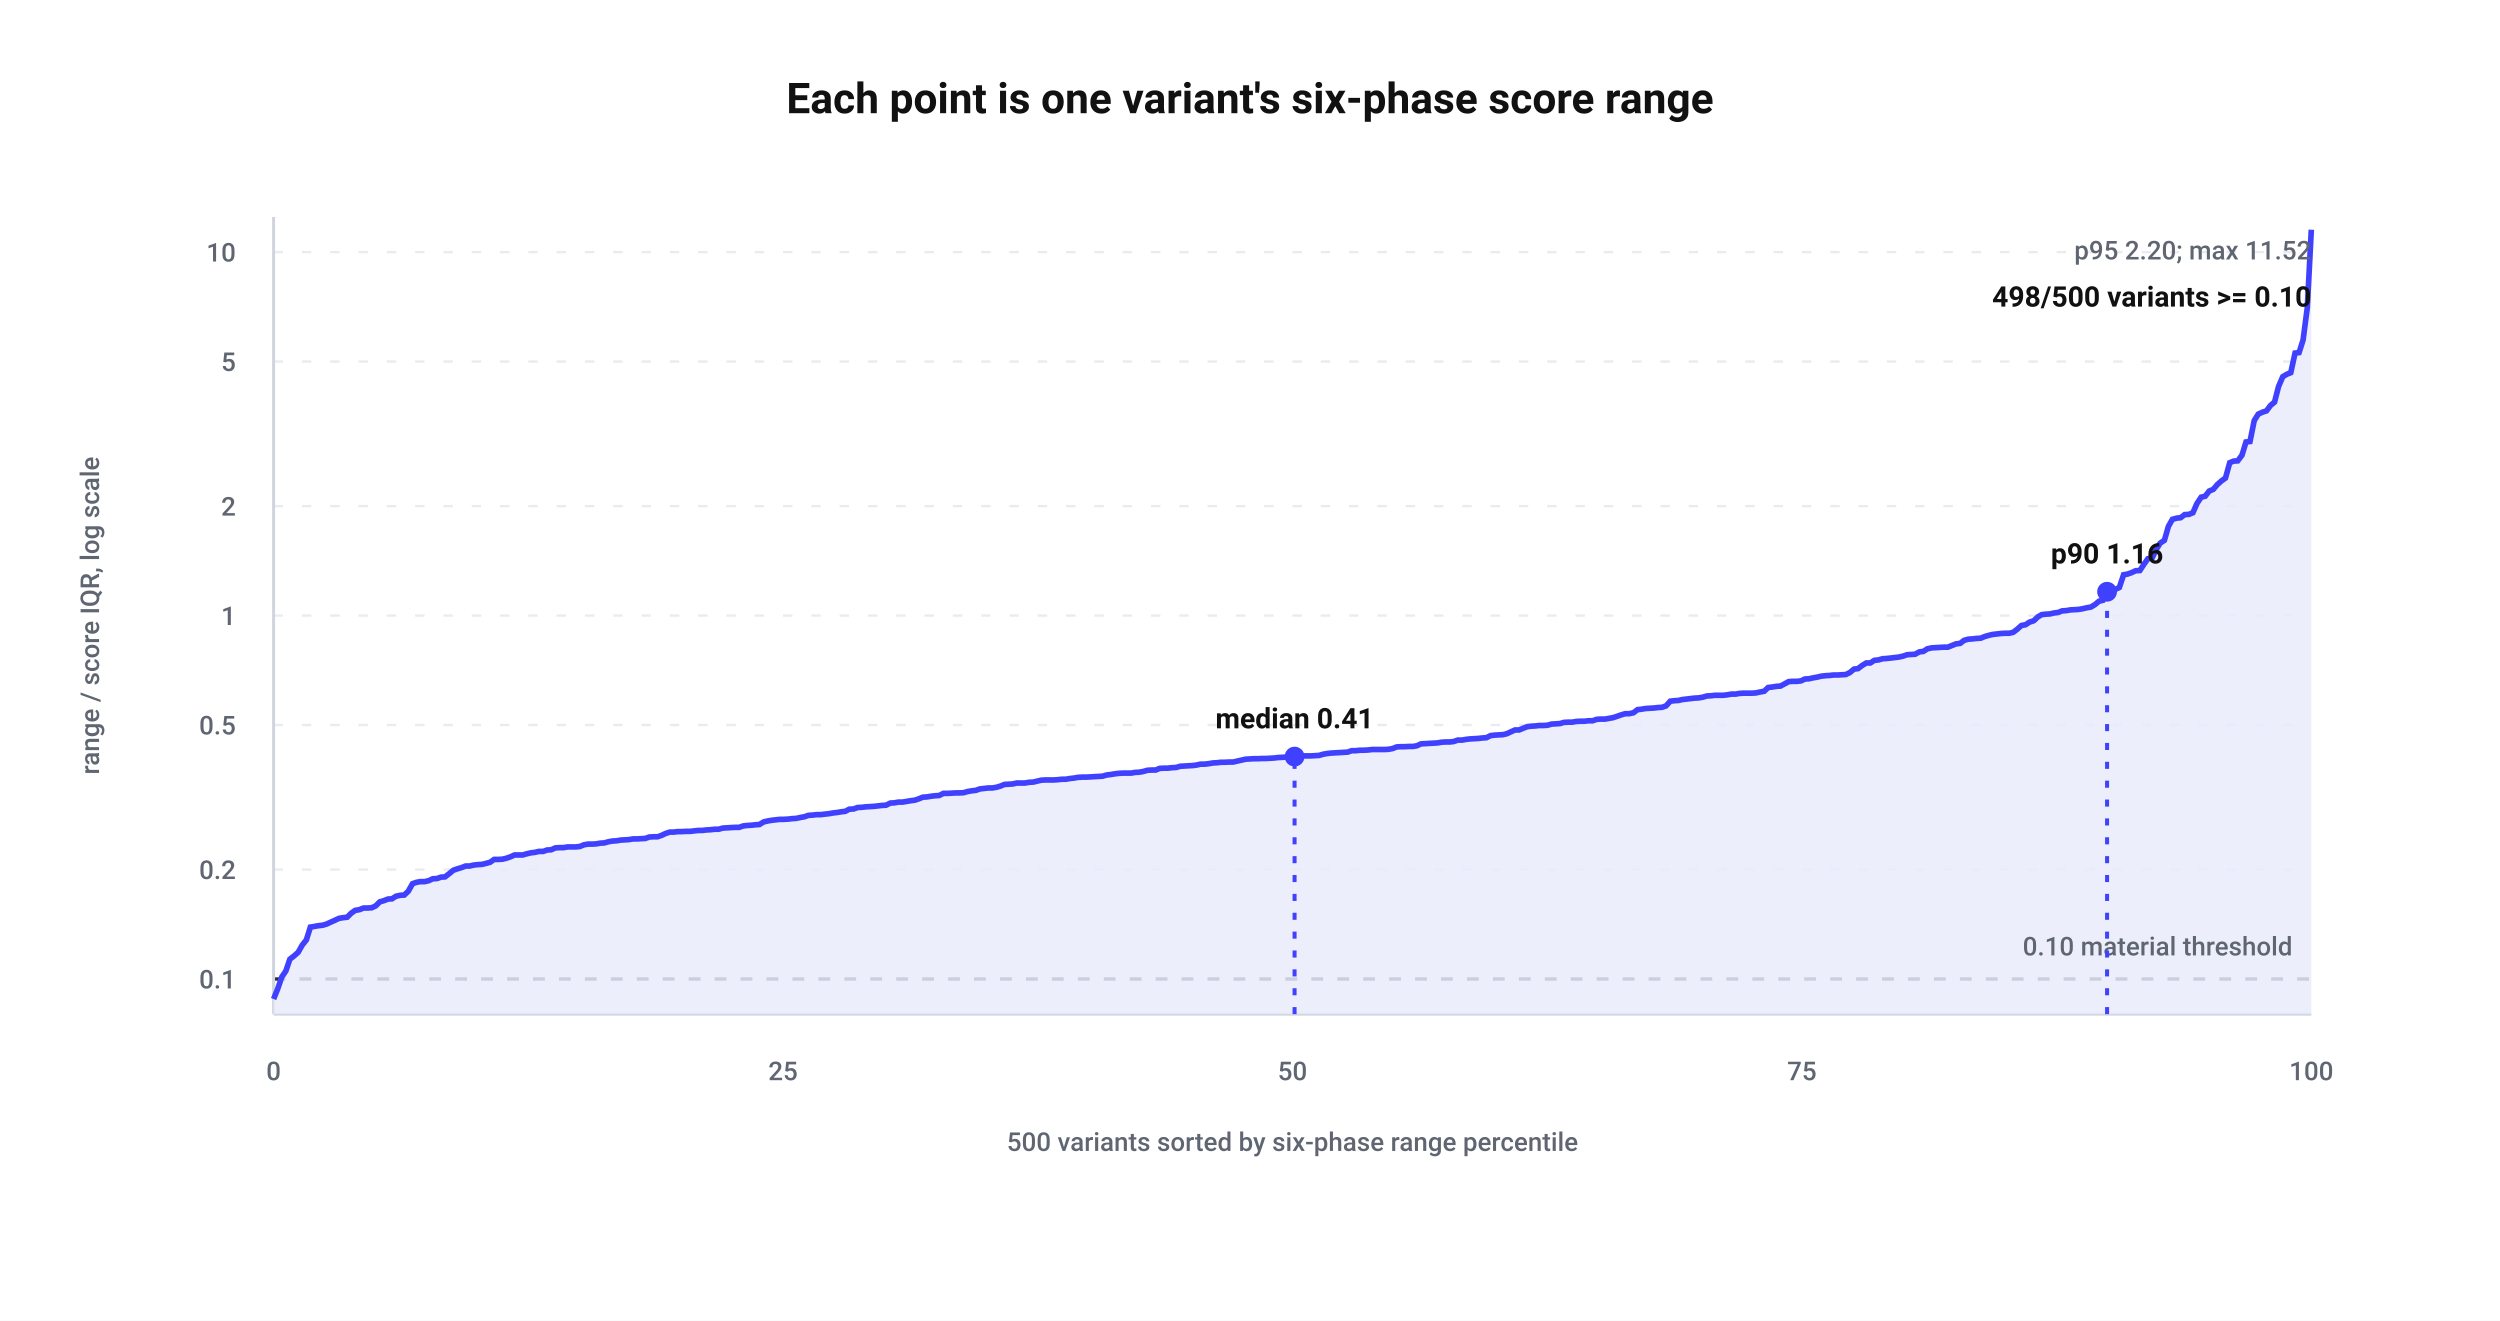
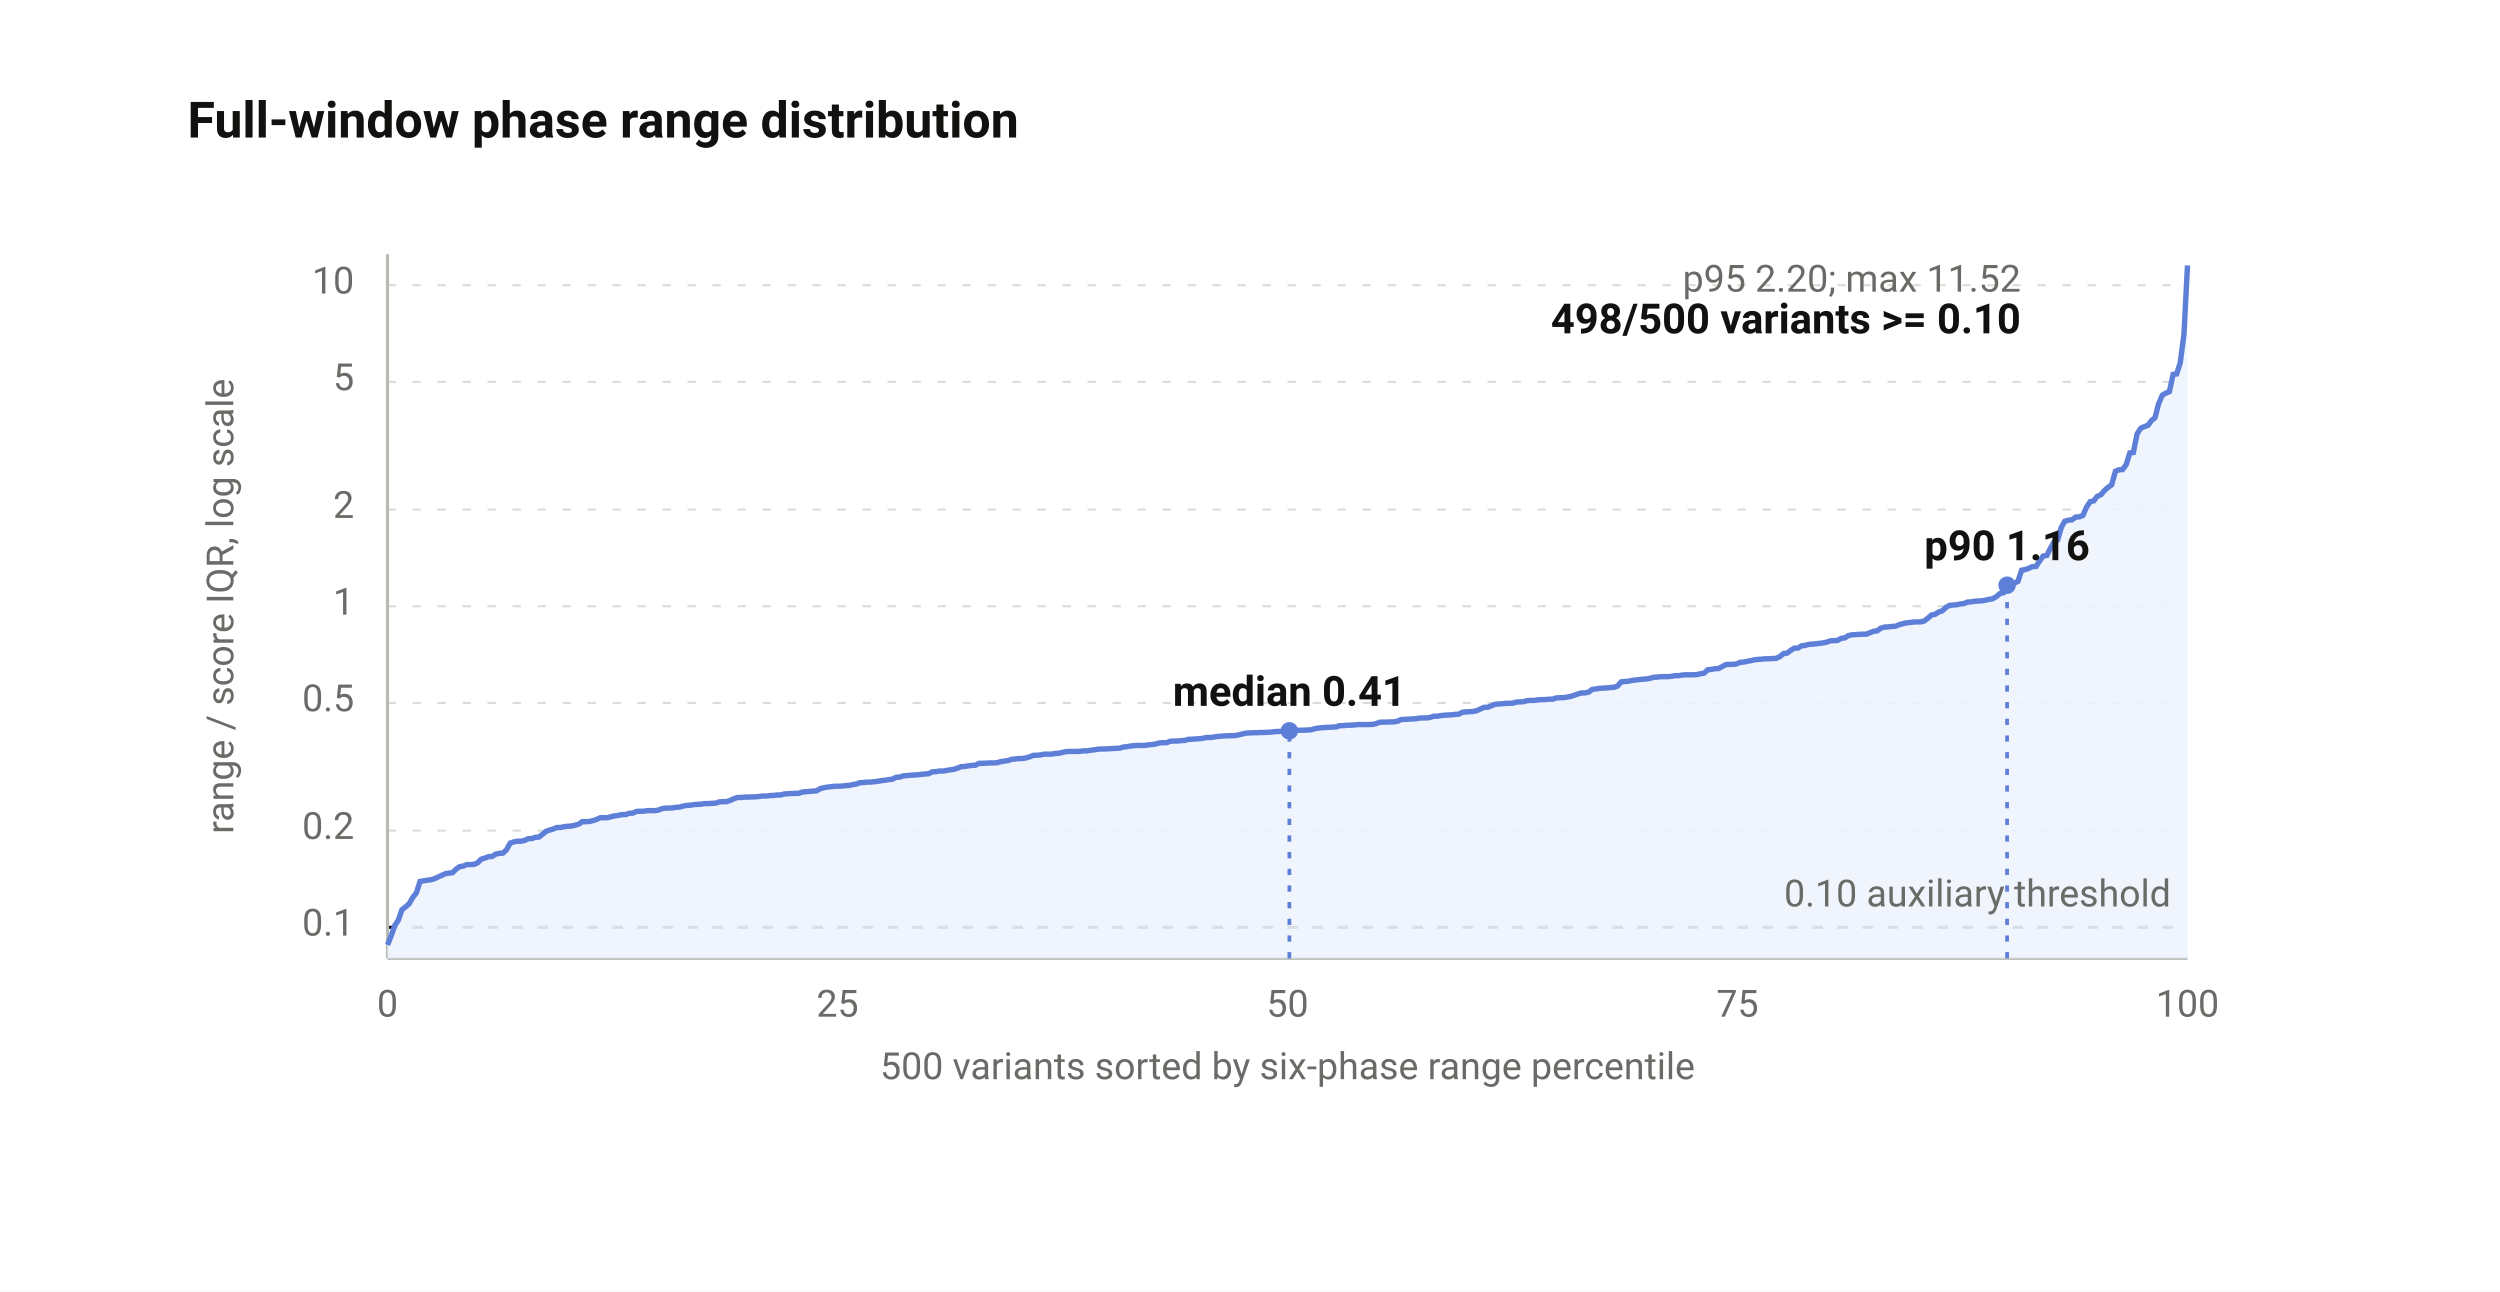
- <svg xmlns="http://www.w3.org/2000/svg" width="1060" height="560" viewBox="0 0 1060 560" role="img" aria-labelledby="title desc">
-   <rect width="1060" height="560" fill="#ffffff" />
+ <svg xmlns="http://www.w3.org/2000/svg" width="1200" height="620" viewBox="0 0 1200 620" role="img" aria-labelledby="title desc" data-renderer="editorial-systems-figure-v2" data-theme="paper" data-palette="editorial">
+   <rect width="1200" height="620" fill="#FFFFFF" />
  <defs>
    <style>

      text { font-family: 'Plus Jakarta Sans', 'Segoe UI', Roboto, Helvetica, Arial, sans-serif; }
-       .title { fill: #111111; font-size: 18px; font-weight: 760; }
-       .label { fill: #111111; font-size: 13px; font-weight: 700; }
-       .small { fill: #5f6672; font-size: 11px; font-weight: 560; }
-       .value { fill: #111111; font-size: 12px; font-weight: 760; }
-       .axis { stroke: #cfd4dd; stroke-width: 1.25; }
-       .grid { stroke: #e8ebf1; stroke-width: 1; stroke-dasharray: 4 8; }
-       .curve { fill: none; stroke: #3f41ff; stroke-width: 2.4; }
-       .area { fill: #E9EBFC; opacity: 0.84; }
-       .threshold { stroke: #2b3038; stroke-width: 1.45; stroke-dasharray: 5 6; }
-       .marker { stroke: #3f41ff; stroke-width: 1.7; stroke-dasharray: 3 5; }
-       .dot { fill: #3f41ff; }
+       .figure-title { fill: #11120F; font-size: 24px; font-weight: 700; }
+       .label { fill: #11120F; font-size: 19px; font-weight: 600; }
+       .small { fill: #686B66; font-size: 18px; font-weight: 400; }
+       .value { fill: #11120F; font-size: 20px; font-weight: 600; }
+       .axis { stroke: #B8BBB5; stroke-width: 1.5; }
+       .grid { stroke: #D9DCD7; stroke-width: 1; stroke-dasharray: 4 8; }
+       .curve { fill: none; stroke: #5E7FD8; stroke-width: 2.6; }
+       .area { fill: #EEF3FD; opacity: 0.9; }
+       .threshold { stroke: #11120F; stroke-width: 1.5; stroke-dasharray: 5 7; }
+       .marker { stroke: #5E7FD8; stroke-width: 1.8; stroke-dasharray: 3 5; }
+       .dot { fill: #5E7FD8; }
  </style>
  </defs>
-   <text x="530" y="48" text-anchor="middle" class="title">Each point is one variant's six-phase score range</text>
-   <line x1="116" y1="415.1" x2="980" y2="415.1" class="threshold" />
-   <text x="100" y="419.1" text-anchor="end" class="small">0.1</text>
-   <line x1="116" y1="368.7" x2="980" y2="368.7" class="grid" />
-   <text x="100" y="372.7" text-anchor="end" class="small">0.2</text>
-   <line x1="116" y1="307.4" x2="980" y2="307.4" class="grid" />
-   <text x="100" y="311.4" text-anchor="end" class="small">0.5</text>
-   <line x1="116" y1="261.0" x2="980" y2="261.0" class="grid" />
-   <text x="100" y="265.0" text-anchor="end" class="small">1</text>
-   <line x1="116" y1="214.6" x2="980" y2="214.6" class="grid" />
-   <text x="100" y="218.6" text-anchor="end" class="small">2</text>
-   <line x1="116" y1="153.3" x2="980" y2="153.3" class="grid" />
-   <text x="100" y="157.3" text-anchor="end" class="small">5</text>
-   <line x1="116" y1="106.9" x2="980" y2="106.9" class="grid" />
-   <text x="100" y="110.9" text-anchor="end" class="small">10</text>
-   <line x1="116" y1="430" x2="980" y2="430" class="axis" />
-   <line x1="116" y1="92" x2="116" y2="430" class="axis" />
-   <polygon points="116.0,430.0 116.0,423.6 117.7,419.4 119.5,414.2 121.2,411.7 122.9,406.7 124.7,405.3 126.4,403.8 128.1,400.8 129.9,398.5 131.6,393.1 133.3,392.8 135.0,392.5 136.8,392.3 138.5,391.8 140.2,391.0 142.0,390.2 143.7,389.4 145.4,389.1 147.2,388.9 148.9,387.2 150.6,386.0 152.4,385.7 154.1,385.0 155.8,385.0 157.6,384.9 159.3,384.1 161.0,382.4 162.7,381.9 164.5,381.2 166.2,381.1 167.9,380.0 169.7,379.6 171.4,379.5 173.1,377.9 174.9,374.7 176.6,374.1 178.3,373.8 180.1,373.8 181.8,373.4 183.5,372.6 185.3,372.5 187.0,371.9 188.7,371.8 190.5,370.4 192.2,369.0 193.9,368.4 195.6,367.9 197.4,367.2 199.1,367.2 200.8,366.8 202.6,366.6 204.3,366.5 206.0,366.1 207.8,365.6 209.5,364.4 211.2,364.4 213.0,364.3 214.7,363.9 216.4,363.3 218.2,362.5 219.9,362.5 221.6,362.5 223.4,362.0 225.1,361.6 226.8,361.4 228.5,361.0 230.3,361.0 232.0,360.4 233.7,360.3 235.5,359.5 237.2,359.4 238.9,359.4 240.7,359.1 242.4,359.1 244.1,359.1 245.9,358.9 247.6,358.2 249.3,357.9 251.1,357.9 252.8,357.8 254.5,357.5 256.2,357.4 258.0,356.9 259.7,356.6 261.4,356.5 263.2,356.2 264.9,356.1 266.6,356.0 268.4,355.7 270.1,355.7 271.8,355.6 273.6,355.5 275.3,354.9 277.0,354.8 278.8,354.8 280.5,354.2 282.2,353.4 284.0,352.8 285.7,352.8 287.4,352.6 289.1,352.6 290.9,352.5 292.6,352.5 294.3,352.3 296.1,352.1 297.8,352.1 299.5,351.9 301.3,351.8 303.0,351.6 304.7,351.6 306.5,351.1 308.2,351.0 309.9,350.9 311.7,350.8 313.4,350.8 315.1,350.2 316.8,350.0 318.6,349.9 320.3,349.7 322.0,349.6 323.8,348.5 325.5,348.1 327.2,347.8 329.0,347.6 330.7,347.4 332.4,347.4 334.2,347.3 335.9,347.1 337.6,347.0 339.4,346.6 341.1,346.3 342.8,345.7 344.6,345.6 346.3,345.4 348.0,345.4 349.7,345.2 351.5,345.0 353.2,344.7 354.9,344.5 356.7,344.2 358.4,344.0 360.1,343.1 361.9,343.0 363.6,342.4 365.3,342.3 367.1,342.1 368.8,342.0 370.5,341.9 372.3,341.7 374.0,341.5 375.7,341.4 377.5,340.5 379.2,340.4 380.9,340.1 382.6,340.1 384.4,339.8 386.1,339.5 387.8,339.3 389.6,338.7 391.3,338.0 393.0,337.9 394.8,337.6 396.5,337.4 398.2,337.3 400.0,336.4 401.7,336.4 403.4,336.3 405.2,336.2 406.9,336.2 408.6,336.1 410.3,335.6 412.1,335.3 413.8,335.1 415.5,334.5 417.3,334.3 419.0,334.1 420.7,334.1 422.5,333.8 424.2,333.3 425.9,332.6 427.7,332.5 429.4,332.4 431.1,332.0 432.9,332.0 434.6,332.0 436.3,331.7 438.1,331.6 439.8,331.2 441.5,330.8 443.2,330.7 445.0,330.7 446.7,330.7 448.4,330.6 450.2,330.4 451.9,330.4 453.6,330.1 455.4,329.9 457.1,329.6 458.8,329.5 460.6,329.5 462.3,329.4 464.0,329.3 465.8,329.2 467.5,329.1 469.2,328.6 470.9,328.4 472.7,328.1 474.4,327.9 476.1,327.8 477.9,327.8 479.6,327.8 481.3,327.5 483.1,327.4 484.8,327.1 486.5,326.6 488.3,326.5 490.0,326.5 491.7,325.8 493.5,325.7 495.2,325.7 496.9,325.5 498.7,325.4 500.4,324.9 502.1,324.8 503.8,324.7 505.6,324.6 507.3,324.4 509.0,324.0 510.8,324.0 512.5,323.8 514.2,323.5 516.0,323.4 517.7,323.2 519.4,323.2 521.2,323.1 522.9,323.1 524.6,322.7 526.4,322.3 528.1,321.9 529.8,321.8 531.6,321.7 533.3,321.7 535.0,321.6 536.7,321.6 538.5,321.5 540.2,321.4 541.9,321.2 543.7,321.1 545.4,321.0 547.1,320.9 548.9,320.7 550.6,320.6 552.3,320.5 554.1,320.5 555.8,320.5 557.5,320.4 559.3,320.3 561.0,319.8 562.7,319.5 564.4,319.3 566.2,319.2 567.9,319.1 569.6,319.0 571.4,318.9 573.1,318.3 574.8,318.3 576.6,318.1 578.3,318.1 580.0,318.0 581.8,317.8 583.5,317.8 585.2,317.8 587.0,317.8 588.7,317.7 590.4,317.4 592.2,316.7 593.9,316.6 595.6,316.6 597.3,316.5 599.1,316.5 600.8,316.2 602.5,315.4 604.3,315.3 606.0,315.2 607.7,315.1 609.5,315.0 611.2,314.7 612.9,314.6 614.7,314.6 616.4,314.4 618.1,313.8 619.9,313.8 621.6,313.5 623.3,313.3 625.1,313.2 626.8,313.1 628.5,312.9 630.2,312.8 632.0,311.9 633.7,311.7 635.4,311.6 637.2,311.5 638.9,311.1 640.6,310.3 642.4,309.5 644.1,309.5 645.8,308.8 647.6,308.1 649.3,307.9 651.0,307.8 652.8,307.6 654.5,307.6 656.2,307.5 657.9,307.0 659.7,306.9 661.4,306.8 663.1,306.3 664.9,306.2 666.6,306.2 668.3,305.9 670.1,305.8 671.8,305.8 673.5,305.6 675.3,305.6 677.0,305.0 678.7,304.9 680.5,304.9 682.2,304.6 683.9,304.3 685.7,303.7 687.4,303.1 689.1,302.6 690.8,302.6 692.6,302.2 694.3,300.9 696.0,300.7 697.8,300.4 699.5,300.3 701.2,300.2 703.0,300.0 704.7,299.9 706.4,299.3 708.2,297.3 709.9,297.1 711.6,297.0 713.4,296.6 715.1,296.4 716.8,296.2 718.5,296.0 720.3,295.9 722.0,295.6 723.7,295.1 725.5,295.0 727.2,294.8 728.9,294.8 730.7,294.8 732.4,294.6 734.1,294.3 735.9,294.3 737.6,294.0 739.3,293.9 741.1,293.9 742.8,293.9 744.5,293.8 746.3,293.4 748.0,293.1 749.7,291.5 751.4,291.3 753.2,291.0 754.9,290.9 756.6,290.0 758.4,289.0 760.1,288.9 761.8,288.9 763.6,288.7 765.3,287.9 767.0,287.8 768.8,287.4 770.5,287.1 772.2,286.7 774.0,286.5 775.7,286.4 777.4,286.2 779.2,286.2 780.9,286.1 782.6,286.0 784.3,285.2 786.1,283.7 787.8,283.5 789.5,282.2 791.3,281.1 793.0,281.1 794.7,280.0 796.5,279.8 798.2,279.3 799.9,279.2 801.7,279.0 803.4,278.8 805.1,278.6 806.9,278.2 808.6,277.6 810.3,277.5 812.0,277.4 813.8,276.4 815.5,276.2 817.2,275.1 819.0,274.7 820.7,274.6 822.4,274.5 824.2,274.4 825.9,274.4 827.6,273.7 829.4,273.0 831.1,272.8 832.8,271.5 834.6,271.0 836.3,270.9 838.0,270.7 839.8,270.6 841.5,269.9 843.2,269.4 844.9,269.0 846.7,268.8 848.4,268.6 850.1,268.5 851.9,268.5 853.6,268.1 855.3,266.8 857.1,265.2 858.8,264.9 860.5,263.8 862.3,263.2 864.0,261.6 865.7,260.6 867.5,260.4 869.2,260.3 870.9,259.9 872.6,259.7 874.4,259.0 876.1,258.9 877.8,258.6 879.6,258.5 881.3,258.4 883.0,258.1 884.8,257.7 886.5,257.4 888.2,256.4 890.0,254.9 891.7,254.5 893.4,250.9 895.2,250.8 896.9,249.9 898.6,249.1 900.4,243.7 902.1,243.4 903.8,242.8 905.5,242.0 907.3,241.9 909.0,239.3 910.7,236.9 912.5,236.6 914.2,233.1 915.9,230.3 917.7,229.1 919.4,223.2 921.1,220.2 922.9,219.7 924.6,219.5 926.3,218.2 928.1,218.1 929.8,217.4 931.5,213.5 933.3,210.8 935.0,210.4 936.7,208.2 938.4,207.5 940.2,205.4 941.9,203.9 943.6,202.7 945.4,196.2 947.1,195.5 948.8,195.4 950.6,193.0 952.3,187.4 954.0,187.2 955.8,178.3 957.5,175.6 959.2,174.8 961.0,174.2 962.7,171.9 964.4,170.5 966.1,163.9 967.9,159.7 969.6,158.7 971.3,158.0 973.1,149.7 974.8,149.5 976.5,144.2 978.3,130.4 980.0,97.4 980.0,430.0" class="area" />
-   <polyline points="116.0,423.6 117.7,419.4 119.5,414.2 121.2,411.7 122.9,406.7 124.7,405.3 126.4,403.8 128.1,400.8 129.9,398.5 131.6,393.1 133.3,392.8 135.0,392.5 136.8,392.3 138.5,391.8 140.2,391.0 142.0,390.2 143.7,389.4 145.4,389.1 147.2,388.9 148.9,387.2 150.6,386.0 152.4,385.7 154.1,385.0 155.8,385.0 157.6,384.9 159.3,384.1 161.0,382.4 162.7,381.9 164.5,381.2 166.2,381.1 167.9,380.0 169.7,379.6 171.4,379.5 173.1,377.9 174.9,374.7 176.6,374.1 178.3,373.8 180.1,373.8 181.8,373.4 183.5,372.6 185.3,372.5 187.0,371.9 188.7,371.8 190.5,370.4 192.2,369.0 193.9,368.4 195.6,367.9 197.4,367.2 199.1,367.2 200.8,366.8 202.6,366.6 204.3,366.5 206.0,366.1 207.8,365.6 209.5,364.4 211.2,364.4 213.0,364.3 214.7,363.9 216.4,363.3 218.2,362.5 219.9,362.5 221.6,362.5 223.4,362.0 225.1,361.6 226.8,361.4 228.5,361.0 230.3,361.0 232.0,360.4 233.7,360.3 235.5,359.5 237.2,359.4 238.9,359.4 240.7,359.1 242.4,359.1 244.1,359.1 245.9,358.9 247.6,358.2 249.3,357.9 251.1,357.9 252.8,357.8 254.5,357.5 256.2,357.4 258.0,356.9 259.7,356.6 261.4,356.5 263.2,356.2 264.9,356.1 266.6,356.0 268.4,355.7 270.1,355.7 271.8,355.6 273.6,355.5 275.3,354.9 277.0,354.8 278.8,354.8 280.5,354.2 282.2,353.4 284.0,352.8 285.7,352.8 287.4,352.6 289.1,352.6 290.9,352.5 292.6,352.5 294.3,352.3 296.1,352.1 297.8,352.1 299.5,351.9 301.3,351.8 303.0,351.6 304.7,351.6 306.5,351.1 308.2,351.0 309.9,350.9 311.7,350.8 313.4,350.8 315.1,350.2 316.8,350.0 318.6,349.9 320.3,349.7 322.0,349.6 323.8,348.5 325.5,348.1 327.2,347.8 329.0,347.6 330.7,347.4 332.4,347.4 334.2,347.3 335.9,347.1 337.6,347.0 339.4,346.6 341.1,346.3 342.8,345.7 344.6,345.6 346.3,345.4 348.0,345.4 349.7,345.2 351.5,345.0 353.2,344.7 354.9,344.5 356.7,344.2 358.4,344.0 360.1,343.1 361.9,343.0 363.6,342.4 365.3,342.3 367.1,342.1 368.8,342.0 370.5,341.9 372.3,341.7 374.0,341.5 375.7,341.4 377.5,340.5 379.2,340.4 380.9,340.1 382.6,340.1 384.4,339.8 386.1,339.5 387.8,339.3 389.6,338.7 391.3,338.0 393.0,337.9 394.8,337.6 396.5,337.4 398.2,337.3 400.0,336.4 401.7,336.4 403.4,336.3 405.2,336.2 406.9,336.2 408.6,336.1 410.3,335.6 412.1,335.3 413.8,335.1 415.5,334.5 417.3,334.3 419.0,334.1 420.7,334.1 422.5,333.8 424.2,333.3 425.9,332.6 427.7,332.5 429.4,332.4 431.1,332.0 432.9,332.0 434.6,332.0 436.3,331.7 438.1,331.6 439.8,331.2 441.5,330.8 443.2,330.7 445.0,330.7 446.7,330.7 448.4,330.6 450.2,330.4 451.9,330.4 453.6,330.1 455.4,329.9 457.1,329.6 458.8,329.5 460.6,329.5 462.3,329.4 464.0,329.3 465.8,329.2 467.5,329.1 469.2,328.6 470.9,328.4 472.7,328.1 474.4,327.9 476.1,327.8 477.9,327.8 479.6,327.8 481.3,327.5 483.1,327.4 484.8,327.1 486.5,326.6 488.3,326.5 490.0,326.5 491.7,325.8 493.5,325.7 495.2,325.7 496.9,325.5 498.7,325.4 500.4,324.9 502.1,324.8 503.8,324.7 505.6,324.6 507.3,324.4 509.0,324.0 510.8,324.0 512.5,323.8 514.2,323.5 516.0,323.4 517.7,323.2 519.4,323.2 521.2,323.1 522.9,323.1 524.6,322.7 526.4,322.3 528.1,321.9 529.8,321.8 531.6,321.7 533.3,321.7 535.0,321.6 536.7,321.6 538.5,321.5 540.2,321.4 541.9,321.2 543.7,321.1 545.4,321.0 547.1,320.9 548.9,320.7 550.6,320.6 552.3,320.5 554.1,320.5 555.8,320.5 557.5,320.4 559.3,320.3 561.0,319.8 562.7,319.5 564.4,319.3 566.2,319.2 567.9,319.1 569.6,319.0 571.4,318.9 573.1,318.3 574.8,318.3 576.6,318.1 578.3,318.1 580.0,318.0 581.8,317.8 583.5,317.8 585.2,317.8 587.0,317.8 588.7,317.7 590.4,317.4 592.2,316.7 593.9,316.6 595.6,316.6 597.3,316.5 599.1,316.5 600.8,316.2 602.5,315.4 604.3,315.3 606.0,315.2 607.7,315.1 609.5,315.0 611.2,314.7 612.9,314.6 614.7,314.6 616.4,314.4 618.1,313.8 619.9,313.8 621.6,313.5 623.3,313.3 625.1,313.2 626.8,313.1 628.5,312.9 630.2,312.8 632.0,311.9 633.7,311.7 635.4,311.6 637.2,311.5 638.9,311.1 640.6,310.3 642.4,309.5 644.1,309.5 645.8,308.8 647.6,308.1 649.3,307.9 651.0,307.8 652.8,307.6 654.5,307.6 656.2,307.5 657.9,307.0 659.7,306.9 661.4,306.8 663.1,306.3 664.9,306.2 666.6,306.2 668.3,305.9 670.1,305.8 671.8,305.8 673.5,305.6 675.3,305.6 677.0,305.0 678.7,304.9 680.5,304.9 682.2,304.6 683.9,304.3 685.7,303.7 687.4,303.1 689.1,302.6 690.8,302.6 692.6,302.2 694.3,300.9 696.0,300.7 697.8,300.4 699.5,300.3 701.2,300.2 703.0,300.0 704.7,299.9 706.4,299.3 708.2,297.3 709.9,297.1 711.6,297.0 713.4,296.6 715.1,296.4 716.8,296.2 718.5,296.0 720.3,295.9 722.0,295.6 723.7,295.1 725.5,295.0 727.2,294.8 728.9,294.8 730.7,294.8 732.4,294.6 734.1,294.3 735.9,294.3 737.6,294.0 739.3,293.9 741.1,293.9 742.8,293.9 744.5,293.8 746.3,293.4 748.0,293.1 749.7,291.5 751.4,291.3 753.2,291.0 754.9,290.9 756.6,290.0 758.4,289.0 760.1,288.9 761.8,288.9 763.6,288.7 765.3,287.9 767.0,287.8 768.8,287.4 770.5,287.1 772.2,286.7 774.0,286.5 775.7,286.4 777.4,286.2 779.2,286.2 780.9,286.1 782.6,286.0 784.3,285.2 786.1,283.7 787.8,283.5 789.5,282.2 791.3,281.1 793.0,281.1 794.7,280.0 796.5,279.8 798.2,279.3 799.9,279.2 801.7,279.0 803.4,278.8 805.1,278.6 806.9,278.2 808.6,277.6 810.3,277.5 812.0,277.4 813.8,276.4 815.5,276.2 817.2,275.1 819.0,274.7 820.7,274.6 822.4,274.5 824.2,274.4 825.9,274.4 827.6,273.7 829.4,273.0 831.1,272.8 832.8,271.5 834.6,271.0 836.3,270.9 838.0,270.7 839.8,270.6 841.5,269.9 843.2,269.4 844.9,269.0 846.7,268.8 848.4,268.6 850.1,268.5 851.9,268.5 853.6,268.1 855.3,266.8 857.1,265.2 858.8,264.9 860.5,263.8 862.3,263.2 864.0,261.6 865.7,260.6 867.5,260.4 869.2,260.3 870.9,259.9 872.6,259.7 874.4,259.0 876.1,258.9 877.8,258.6 879.6,258.5 881.3,258.4 883.0,258.1 884.8,257.7 886.5,257.4 888.2,256.4 890.0,254.9 891.7,254.5 893.4,250.9 895.2,250.8 896.9,249.9 898.6,249.1 900.4,243.7 902.1,243.4 903.8,242.8 905.5,242.0 907.3,241.9 909.0,239.3 910.7,236.9 912.5,236.6 914.2,233.1 915.9,230.3 917.7,229.1 919.4,223.2 921.1,220.2 922.9,219.7 924.6,219.5 926.3,218.2 928.1,218.1 929.8,217.4 931.5,213.5 933.3,210.8 935.0,210.4 936.7,208.2 938.4,207.5 940.2,205.4 941.9,203.9 943.6,202.7 945.4,196.2 947.1,195.5 948.8,195.4 950.6,193.0 952.3,187.4 954.0,187.2 955.8,178.3 957.5,175.6 959.2,174.8 961.0,174.2 962.7,171.9 964.4,170.5 966.1,163.9 967.9,159.7 969.6,158.7 971.3,158.0 973.1,149.7 974.8,149.5 976.5,144.2 978.3,130.4 980.0,97.4" class="curve" />
-   <text x="972" y="405.1" text-anchor="end" class="small">0.10 material threshold</text>
-   <line x1="548.9" y1="430" x2="548.9" y2="320.8" class="marker" />
-   <circle cx="548.9" cy="320.8" r="4.2" class="dot" />
-   <text x="548.9" y="308.8" text-anchor="middle" class="value">median 0.41</text>
-   <line x1="893.4" y1="430" x2="893.4" y2="250.9" class="marker" />
-   <circle cx="893.4" cy="250.9" r="4.2" class="dot" />
-   <text x="893.4" y="238.9" text-anchor="middle" class="value">p90 1.16</text>
-   <text x="980" y="110" text-anchor="end" class="small">p95 2.20; max 11.52</text>
-   <text x="980" y="130" text-anchor="end" class="value">498/500 variants &gt;= 0.10</text>
-   <text x="116.0" y="458" text-anchor="middle" class="small">0</text>
-   <text x="332.0" y="458" text-anchor="middle" class="small">25</text>
-   <text x="548.0" y="458" text-anchor="middle" class="small">50</text>
-   <text x="764.0" y="458" text-anchor="middle" class="small">75</text>
-   <text x="980.0" y="458" text-anchor="middle" class="small">100</text>
-   <text x="548.0" y="488" text-anchor="middle" class="small">500 variants sorted by six-phase range percentile</text>
-   <text x="42" y="261.0" text-anchor="middle" transform="rotate(-90 42 261.0)" class="small">range / score IQR, log scale</text>
+   <text x="90" y="66" class="figure-title" font-size="24">Full-window phase range distribution</text>
+   <g transform="translate(70 30)">
+     <line x1="116" y1="415.1" x2="980" y2="415.1" class="threshold" />
+     <text x="100" y="419.1" text-anchor="end" class="small">0.1</text>
+     <line x1="116" y1="368.7" x2="980" y2="368.7" class="grid grid-line" />
+     <text x="100" y="372.7" text-anchor="end" class="small">0.2</text>
+     <line x1="116" y1="307.4" x2="980" y2="307.4" class="grid grid-line" />
+     <text x="100" y="311.4" text-anchor="end" class="small">0.5</text>
+     <line x1="116" y1="261.0" x2="980" y2="261.0" class="grid grid-line" />
+     <text x="100" y="265.0" text-anchor="end" class="small">1</text>
+     <line x1="116" y1="214.6" x2="980" y2="214.6" class="grid grid-line" />
+     <text x="100" y="218.6" text-anchor="end" class="small">2</text>
+     <line x1="116" y1="153.3" x2="980" y2="153.3" class="grid grid-line" />
+     <text x="100" y="157.3" text-anchor="end" class="small">5</text>
+     <line x1="116" y1="106.9" x2="980" y2="106.9" class="grid grid-line" />
+     <text x="100" y="110.9" text-anchor="end" class="small">10</text>
+     <line x1="116" y1="430" x2="980" y2="430" class="axis axis-x zero-line" data-axis-id="ranked" />
+     <line x1="116" y1="92" x2="116" y2="430" class="axis axis-y" data-axis-id="ranked" />
+     <polygon points="116.0,430.0 116.0,423.6 117.7,419.4 119.5,414.2 121.2,411.7 122.9,406.7 124.7,405.3 126.4,403.8 128.1,400.8 129.9,398.5 131.6,393.1 133.3,392.8 135.0,392.5 136.8,392.3 138.5,391.8 140.2,391.0 142.0,390.2 143.7,389.4 145.4,389.1 147.2,388.9 148.9,387.2 150.6,386.0 152.4,385.7 154.1,385.0 155.8,385.0 157.6,384.9 159.3,384.1 161.0,382.4 162.7,381.9 164.5,381.2 166.2,381.1 167.9,380.0 169.7,379.6 171.4,379.5 173.1,377.9 174.9,374.7 176.6,374.1 178.3,373.8 180.1,373.8 181.8,373.4 183.5,372.6 185.3,372.5 187.0,371.9 188.7,371.8 190.5,370.4 192.2,369.0 193.9,368.4 195.6,367.9 197.4,367.2 199.1,367.2 200.8,366.8 202.6,366.6 204.3,366.5 206.0,366.1 207.8,365.6 209.5,364.4 211.2,364.4 213.0,364.3 214.7,363.9 216.4,363.3 218.2,362.5 219.9,362.5 221.6,362.5 223.4,362.0 225.1,361.6 226.8,361.4 228.5,361.0 230.3,361.0 232.0,360.4 233.7,360.3 235.5,359.5 237.2,359.4 238.9,359.4 240.7,359.1 242.4,359.1 244.1,359.1 245.9,358.9 247.6,358.2 249.3,357.9 251.1,357.9 252.8,357.8 254.5,357.5 256.2,357.4 258.0,356.9 259.7,356.6 261.4,356.5 263.2,356.2 264.9,356.1 266.6,356.0 268.4,355.7 270.1,355.7 271.8,355.6 273.6,355.5 275.3,354.9 277.0,354.8 278.8,354.8 280.5,354.2 282.2,353.4 284.0,352.8 285.7,352.8 287.4,352.6 289.1,352.6 290.9,352.5 292.6,352.5 294.3,352.3 296.1,352.1 297.8,352.1 299.5,351.9 301.3,351.8 303.0,351.6 304.7,351.6 306.5,351.1 308.2,351.0 309.9,350.9 311.7,350.8 313.4,350.8 315.1,350.2 316.8,350.0 318.6,349.9 320.3,349.7 322.0,349.6 323.8,348.5 325.5,348.1 327.2,347.8 329.0,347.6 330.7,347.4 332.4,347.4 334.2,347.3 335.9,347.1 337.6,347.0 339.4,346.6 341.1,346.3 342.8,345.7 344.6,345.6 346.3,345.4 348.0,345.4 349.7,345.2 351.5,345.0 353.2,344.7 354.9,344.5 356.7,344.2 358.4,344.0 360.1,343.1 361.9,343.0 363.6,342.4 365.3,342.3 367.1,342.1 368.8,342.0 370.5,341.9 372.3,341.7 374.0,341.5 375.7,341.4 377.5,340.5 379.2,340.4 380.9,340.1 382.6,340.1 384.4,339.8 386.1,339.5 387.8,339.3 389.6,338.7 391.3,338.0 393.0,337.9 394.8,337.6 396.5,337.4 398.2,337.3 400.0,336.4 401.7,336.4 403.4,336.3 405.2,336.2 406.9,336.2 408.6,336.1 410.3,335.6 412.1,335.3 413.8,335.1 415.5,334.5 417.3,334.3 419.0,334.1 420.7,334.1 422.5,333.8 424.2,333.3 425.9,332.6 427.7,332.5 429.4,332.4 431.1,332.0 432.9,332.0 434.6,332.0 436.3,331.7 438.1,331.6 439.8,331.2 441.5,330.8 443.2,330.7 445.0,330.7 446.7,330.7 448.4,330.6 450.2,330.4 451.9,330.4 453.6,330.1 455.4,329.9 457.1,329.6 458.8,329.5 460.6,329.5 462.3,329.4 464.0,329.3 465.8,329.2 467.5,329.1 469.2,328.6 470.9,328.4 472.7,328.1 474.4,327.9 476.1,327.8 477.9,327.8 479.6,327.8 481.3,327.5 483.1,327.4 484.8,327.1 486.5,326.6 488.3,326.5 490.0,326.5 491.7,325.8 493.5,325.7 495.2,325.7 496.9,325.5 498.7,325.4 500.4,324.9 502.1,324.8 503.8,324.7 505.6,324.6 507.3,324.4 509.0,324.0 510.8,324.0 512.5,323.8 514.2,323.5 516.0,323.4 517.7,323.2 519.4,323.2 521.2,323.1 522.9,323.1 524.6,322.7 526.4,322.3 528.1,321.9 529.8,321.8 531.6,321.7 533.3,321.7 535.0,321.6 536.7,321.6 538.5,321.5 540.2,321.4 541.9,321.2 543.7,321.1 545.4,321.0 547.1,320.9 548.9,320.7 550.6,320.6 552.3,320.5 554.1,320.5 555.8,320.5 557.5,320.4 559.3,320.3 561.0,319.8 562.7,319.5 564.4,319.3 566.2,319.2 567.9,319.1 569.6,319.0 571.4,318.9 573.1,318.3 574.8,318.3 576.6,318.1 578.3,318.1 580.0,318.0 581.8,317.8 583.5,317.8 585.2,317.8 587.0,317.8 588.7,317.7 590.4,317.4 592.2,316.7 593.9,316.6 595.6,316.6 597.3,316.5 599.1,316.5 600.8,316.2 602.5,315.4 604.3,315.3 606.0,315.2 607.7,315.1 609.5,315.0 611.2,314.7 612.9,314.6 614.7,314.6 616.4,314.4 618.1,313.8 619.9,313.8 621.6,313.5 623.3,313.3 625.1,313.2 626.8,313.1 628.5,312.9 630.2,312.8 632.0,311.9 633.7,311.7 635.4,311.6 637.2,311.5 638.9,311.1 640.6,310.3 642.4,309.5 644.1,309.5 645.8,308.8 647.6,308.1 649.3,307.9 651.0,307.8 652.8,307.6 654.5,307.6 656.2,307.5 657.9,307.0 659.7,306.9 661.4,306.8 663.1,306.3 664.9,306.2 666.6,306.2 668.3,305.9 670.1,305.8 671.8,305.8 673.5,305.6 675.3,305.6 677.0,305.0 678.7,304.9 680.5,304.9 682.2,304.6 683.9,304.3 685.7,303.7 687.4,303.1 689.1,302.6 690.8,302.6 692.6,302.2 694.3,300.9 696.0,300.7 697.8,300.4 699.5,300.3 701.2,300.2 703.0,300.0 704.7,299.9 706.4,299.3 708.2,297.3 709.9,297.1 711.6,297.0 713.4,296.6 715.1,296.4 716.8,296.2 718.5,296.0 720.3,295.9 722.0,295.6 723.7,295.1 725.5,295.0 727.2,294.8 728.9,294.8 730.7,294.8 732.4,294.6 734.1,294.3 735.9,294.3 737.6,294.0 739.3,293.9 741.1,293.9 742.8,293.9 744.5,293.8 746.3,293.4 748.0,293.1 749.7,291.5 751.4,291.3 753.2,291.0 754.9,290.9 756.6,290.0 758.4,289.0 760.1,288.9 761.8,288.9 763.6,288.7 765.3,287.9 767.0,287.8 768.8,287.4 770.5,287.1 772.2,286.7 774.0,286.5 775.7,286.4 777.4,286.2 779.2,286.2 780.9,286.1 782.6,286.0 784.3,285.2 786.1,283.7 787.8,283.5 789.5,282.2 791.3,281.1 793.0,281.1 794.7,280.0 796.5,279.8 798.2,279.3 799.9,279.2 801.7,279.0 803.4,278.8 805.1,278.6 806.9,278.2 808.6,277.6 810.3,277.5 812.0,277.4 813.8,276.4 815.5,276.2 817.2,275.1 819.0,274.7 820.7,274.6 822.4,274.5 824.2,274.4 825.9,274.4 827.6,273.7 829.4,273.0 831.1,272.8 832.8,271.5 834.6,271.0 836.3,270.9 838.0,270.7 839.8,270.6 841.5,269.9 843.2,269.4 844.9,269.0 846.7,268.8 848.4,268.6 850.1,268.5 851.9,268.5 853.6,268.1 855.3,266.8 857.1,265.2 858.8,264.9 860.5,263.8 862.3,263.2 864.0,261.6 865.7,260.6 867.5,260.4 869.2,260.3 870.9,259.9 872.6,259.7 874.4,259.0 876.1,258.9 877.8,258.6 879.6,258.5 881.3,258.4 883.0,258.1 884.8,257.7 886.5,257.4 888.2,256.4 890.0,254.9 891.7,254.5 893.4,250.9 895.2,250.8 896.9,249.9 898.6,249.1 900.4,243.7 902.1,243.4 903.8,242.8 905.5,242.0 907.3,241.9 909.0,239.3 910.7,236.9 912.5,236.6 914.2,233.1 915.9,230.3 917.7,229.1 919.4,223.2 921.1,220.2 922.9,219.7 924.6,219.5 926.3,218.2 928.1,218.1 929.8,217.4 931.5,213.5 933.3,210.8 935.0,210.4 936.7,208.2 938.4,207.5 940.2,205.4 941.9,203.9 943.6,202.7 945.4,196.2 947.1,195.5 948.8,195.4 950.6,193.0 952.3,187.4 954.0,187.2 955.8,178.3 957.5,175.6 959.2,174.8 961.0,174.2 962.7,171.9 964.4,170.5 966.1,163.9 967.9,159.7 969.6,158.7 971.3,158.0 973.1,149.7 974.8,149.5 976.5,144.2 978.3,130.4 980.0,97.4 980.0,430.0" class="area" />
+     <polyline points="116.0,423.6 117.7,419.4 119.5,414.2 121.2,411.7 122.9,406.7 124.7,405.3 126.4,403.8 128.1,400.8 129.9,398.5 131.6,393.1 133.3,392.8 135.0,392.5 136.8,392.3 138.5,391.8 140.2,391.0 142.0,390.2 143.7,389.4 145.4,389.1 147.2,388.9 148.9,387.2 150.6,386.0 152.4,385.7 154.1,385.0 155.8,385.0 157.6,384.9 159.3,384.1 161.0,382.4 162.7,381.9 164.5,381.2 166.2,381.1 167.9,380.0 169.7,379.6 171.4,379.5 173.1,377.9 174.9,374.7 176.6,374.1 178.3,373.8 180.1,373.8 181.8,373.4 183.5,372.6 185.3,372.5 187.0,371.9 188.7,371.8 190.5,370.4 192.2,369.0 193.9,368.4 195.6,367.9 197.4,367.2 199.1,367.2 200.8,366.8 202.6,366.6 204.3,366.5 206.0,366.1 207.8,365.6 209.5,364.4 211.2,364.4 213.0,364.3 214.7,363.9 216.4,363.3 218.2,362.5 219.9,362.5 221.6,362.5 223.4,362.0 225.1,361.6 226.8,361.4 228.5,361.0 230.3,361.0 232.0,360.4 233.7,360.3 235.5,359.5 237.2,359.4 238.9,359.4 240.7,359.1 242.4,359.1 244.1,359.1 245.9,358.9 247.6,358.2 249.3,357.9 251.1,357.9 252.8,357.8 254.5,357.5 256.2,357.4 258.0,356.9 259.7,356.6 261.4,356.5 263.2,356.2 264.9,356.1 266.6,356.0 268.4,355.7 270.1,355.7 271.8,355.6 273.6,355.5 275.3,354.9 277.0,354.8 278.8,354.8 280.5,354.2 282.2,353.4 284.0,352.8 285.7,352.8 287.4,352.6 289.1,352.6 290.9,352.5 292.6,352.5 294.3,352.3 296.1,352.1 297.8,352.1 299.5,351.9 301.3,351.8 303.0,351.6 304.7,351.6 306.5,351.1 308.2,351.0 309.9,350.9 311.7,350.8 313.4,350.8 315.1,350.2 316.8,350.0 318.6,349.9 320.3,349.7 322.0,349.6 323.8,348.5 325.5,348.1 327.2,347.8 329.0,347.6 330.7,347.4 332.4,347.4 334.2,347.3 335.9,347.1 337.6,347.0 339.4,346.6 341.1,346.3 342.8,345.7 344.6,345.6 346.3,345.4 348.0,345.4 349.7,345.2 351.5,345.0 353.2,344.7 354.9,344.5 356.7,344.2 358.4,344.0 360.1,343.1 361.9,343.0 363.6,342.4 365.3,342.3 367.1,342.1 368.8,342.0 370.5,341.9 372.3,341.7 374.0,341.5 375.7,341.4 377.5,340.5 379.2,340.4 380.9,340.1 382.6,340.1 384.4,339.8 386.1,339.5 387.8,339.3 389.6,338.7 391.3,338.0 393.0,337.9 394.8,337.6 396.5,337.4 398.2,337.3 400.0,336.4 401.7,336.4 403.4,336.3 405.2,336.2 406.9,336.2 408.6,336.1 410.3,335.6 412.1,335.3 413.8,335.1 415.5,334.5 417.3,334.3 419.0,334.1 420.7,334.1 422.5,333.8 424.2,333.3 425.9,332.6 427.7,332.5 429.4,332.4 431.1,332.0 432.9,332.0 434.6,332.0 436.3,331.7 438.1,331.6 439.8,331.2 441.5,330.8 443.2,330.7 445.0,330.7 446.7,330.7 448.4,330.6 450.2,330.4 451.9,330.4 453.6,330.1 455.4,329.9 457.1,329.6 458.8,329.5 460.6,329.5 462.3,329.4 464.0,329.3 465.8,329.2 467.5,329.1 469.2,328.6 470.9,328.4 472.7,328.1 474.4,327.9 476.1,327.8 477.9,327.8 479.6,327.8 481.3,327.5 483.1,327.4 484.8,327.1 486.5,326.6 488.3,326.5 490.0,326.5 491.7,325.8 493.5,325.7 495.2,325.7 496.9,325.5 498.7,325.4 500.4,324.9 502.1,324.8 503.8,324.7 505.6,324.6 507.3,324.4 509.0,324.0 510.8,324.0 512.5,323.8 514.2,323.5 516.0,323.4 517.7,323.2 519.4,323.2 521.2,323.1 522.9,323.1 524.6,322.7 526.4,322.3 528.1,321.9 529.8,321.8 531.6,321.7 533.3,321.7 535.0,321.6 536.7,321.6 538.5,321.5 540.2,321.4 541.9,321.2 543.7,321.1 545.4,321.0 547.1,320.9 548.9,320.7 550.6,320.6 552.3,320.5 554.1,320.5 555.8,320.5 557.5,320.4 559.3,320.3 561.0,319.8 562.7,319.5 564.4,319.3 566.2,319.2 567.9,319.1 569.6,319.0 571.4,318.9 573.1,318.3 574.8,318.3 576.6,318.1 578.3,318.1 580.0,318.0 581.8,317.8 583.5,317.8 585.2,317.8 587.0,317.8 588.7,317.7 590.4,317.4 592.2,316.7 593.9,316.6 595.6,316.6 597.3,316.5 599.1,316.5 600.8,316.2 602.5,315.4 604.3,315.3 606.0,315.2 607.7,315.1 609.5,315.0 611.2,314.7 612.9,314.6 614.7,314.6 616.4,314.4 618.1,313.8 619.9,313.8 621.6,313.5 623.3,313.3 625.1,313.2 626.8,313.1 628.5,312.9 630.2,312.8 632.0,311.9 633.7,311.7 635.4,311.6 637.2,311.5 638.9,311.1 640.6,310.3 642.4,309.5 644.1,309.5 645.8,308.8 647.6,308.1 649.3,307.9 651.0,307.8 652.8,307.6 654.5,307.6 656.2,307.5 657.9,307.0 659.7,306.9 661.4,306.8 663.1,306.3 664.9,306.2 666.6,306.2 668.3,305.9 670.1,305.8 671.8,305.8 673.5,305.6 675.3,305.6 677.0,305.0 678.7,304.9 680.5,304.9 682.2,304.6 683.9,304.3 685.7,303.7 687.4,303.1 689.1,302.6 690.8,302.6 692.6,302.2 694.3,300.9 696.0,300.7 697.8,300.4 699.5,300.3 701.2,300.2 703.0,300.0 704.7,299.9 706.4,299.3 708.2,297.3 709.9,297.1 711.6,297.0 713.4,296.6 715.1,296.4 716.8,296.2 718.5,296.0 720.3,295.9 722.0,295.6 723.7,295.1 725.5,295.0 727.2,294.8 728.9,294.8 730.7,294.8 732.4,294.6 734.1,294.3 735.9,294.3 737.6,294.0 739.3,293.9 741.1,293.9 742.8,293.9 744.5,293.8 746.3,293.4 748.0,293.1 749.7,291.5 751.4,291.3 753.2,291.0 754.9,290.9 756.6,290.0 758.4,289.0 760.1,288.9 761.8,288.9 763.6,288.7 765.3,287.9 767.0,287.8 768.8,287.4 770.5,287.1 772.2,286.7 774.0,286.5 775.7,286.4 777.4,286.2 779.2,286.2 780.9,286.1 782.6,286.0 784.3,285.2 786.1,283.7 787.8,283.5 789.5,282.2 791.3,281.1 793.0,281.1 794.7,280.0 796.5,279.8 798.2,279.3 799.9,279.2 801.7,279.0 803.4,278.8 805.1,278.6 806.9,278.2 808.6,277.6 810.3,277.5 812.0,277.4 813.8,276.4 815.5,276.2 817.2,275.1 819.0,274.7 820.7,274.6 822.4,274.5 824.2,274.4 825.9,274.4 827.6,273.7 829.4,273.0 831.1,272.8 832.8,271.5 834.6,271.0 836.3,270.9 838.0,270.7 839.8,270.6 841.5,269.9 843.2,269.4 844.9,269.0 846.7,268.8 848.4,268.6 850.1,268.5 851.9,268.5 853.6,268.1 855.3,266.8 857.1,265.2 858.8,264.9 860.5,263.8 862.3,263.2 864.0,261.6 865.7,260.6 867.5,260.4 869.2,260.3 870.9,259.9 872.6,259.7 874.4,259.0 876.1,258.9 877.8,258.6 879.6,258.5 881.3,258.4 883.0,258.1 884.8,257.7 886.5,257.4 888.2,256.4 890.0,254.9 891.7,254.5 893.4,250.9 895.2,250.8 896.9,249.9 898.6,249.1 900.4,243.7 902.1,243.4 903.8,242.8 905.5,242.0 907.3,241.9 909.0,239.3 910.7,236.9 912.5,236.6 914.2,233.1 915.9,230.3 917.7,229.1 919.4,223.2 921.1,220.2 922.9,219.7 924.6,219.5 926.3,218.2 928.1,218.1 929.8,217.4 931.5,213.5 933.3,210.8 935.0,210.4 936.7,208.2 938.4,207.5 940.2,205.4 941.9,203.9 943.6,202.7 945.4,196.2 947.1,195.5 948.8,195.4 950.6,193.0 952.3,187.4 954.0,187.2 955.8,178.3 957.5,175.6 959.2,174.8 961.0,174.2 962.7,171.9 964.4,170.5 966.1,163.9 967.9,159.7 969.6,158.7 971.3,158.0 973.1,149.7 974.8,149.5 976.5,144.2 978.3,130.4 980.0,97.4" class="curve" />
+     <text x="972" y="405.1" text-anchor="end" class="small">0.10 auxiliary threshold</text>
+     <line x1="548.9" y1="430" x2="548.9" y2="320.8" class="marker" />
+     <circle cx="548.9" cy="320.8" r="4.2" class="dot" />
+     <text x="548.9" y="308.8" text-anchor="middle" class="value">median 0.41</text>
+     <line x1="893.4" y1="430" x2="893.4" y2="250.9" class="marker" />
+     <circle cx="893.4" cy="250.9" r="4.2" class="dot" />
+     <text x="893.4" y="238.9" text-anchor="middle" class="value">p90 1.16</text>
+     <text x="900" y="110" text-anchor="end" class="small">p95 2.20; max 11.52</text>
+     <text x="900" y="130" text-anchor="end" class="value">498/500 variants &gt;= 0.10</text>
+     <text x="116.0" y="458" text-anchor="middle" class="small">0</text>
+     <text x="332.0" y="458" text-anchor="middle" class="small">25</text>
+     <text x="548.0" y="458" text-anchor="middle" class="small">50</text>
+     <text x="764.0" y="458" text-anchor="middle" class="small">75</text>
+     <text x="980.0" y="458" text-anchor="middle" class="small">100</text>
+     <text x="548.0" y="488" text-anchor="middle" class="small">500 variants sorted by six-phase range percentile</text>
+     <text x="42" y="261.0" text-anchor="middle" transform="rotate(-90 42 261.0)" class="small">range / score IQR, log scale</text>
+   </g>
</svg>
